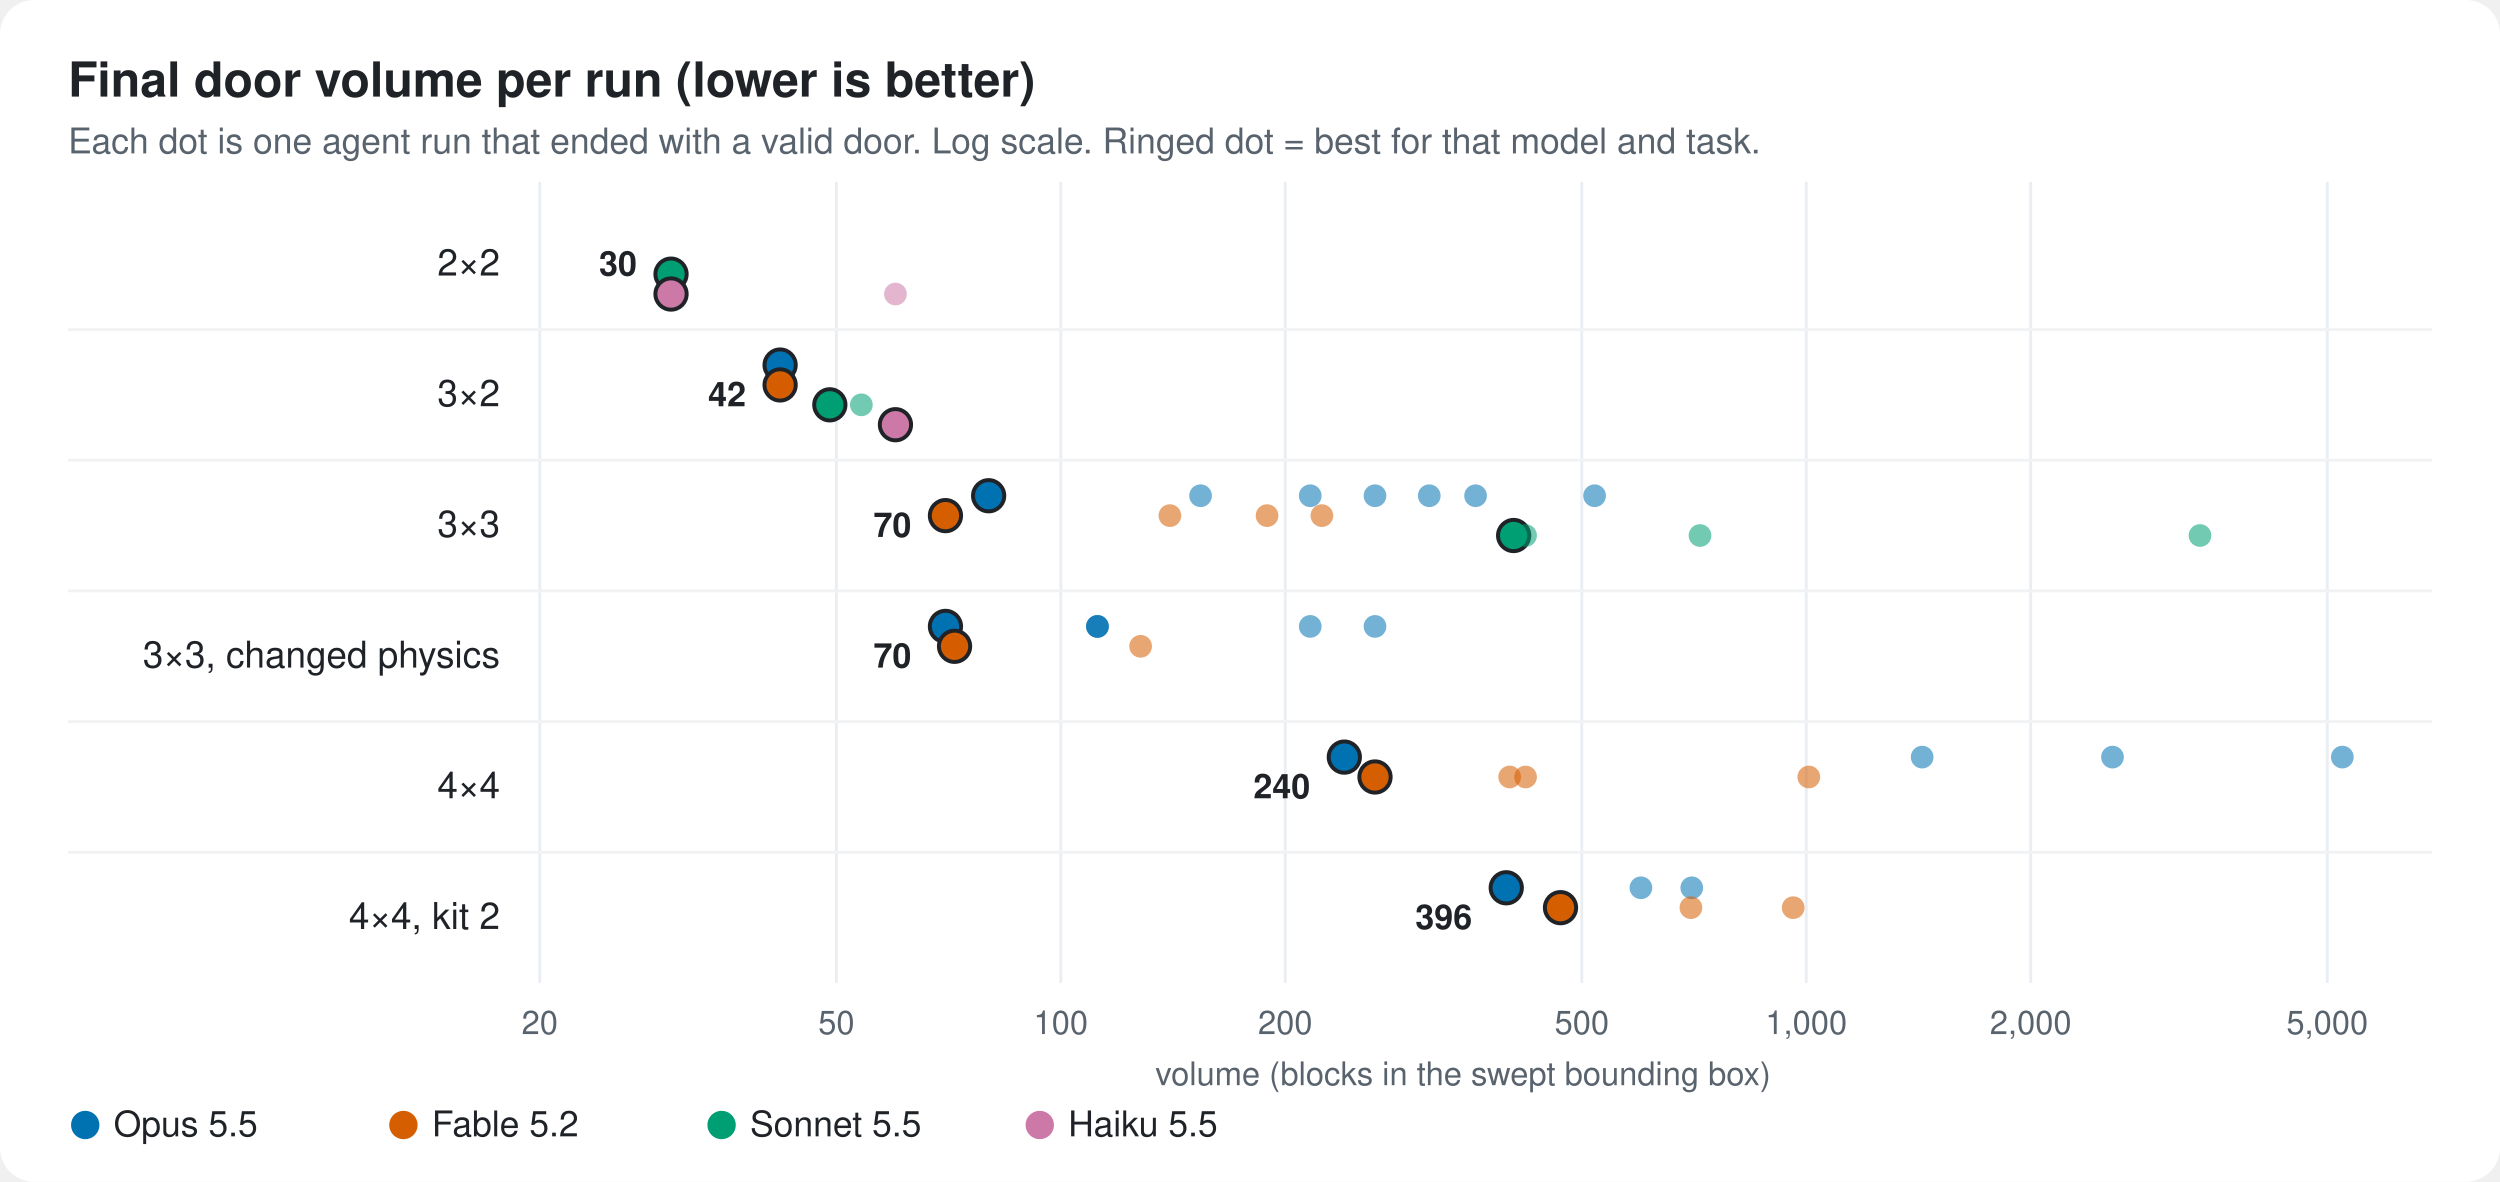
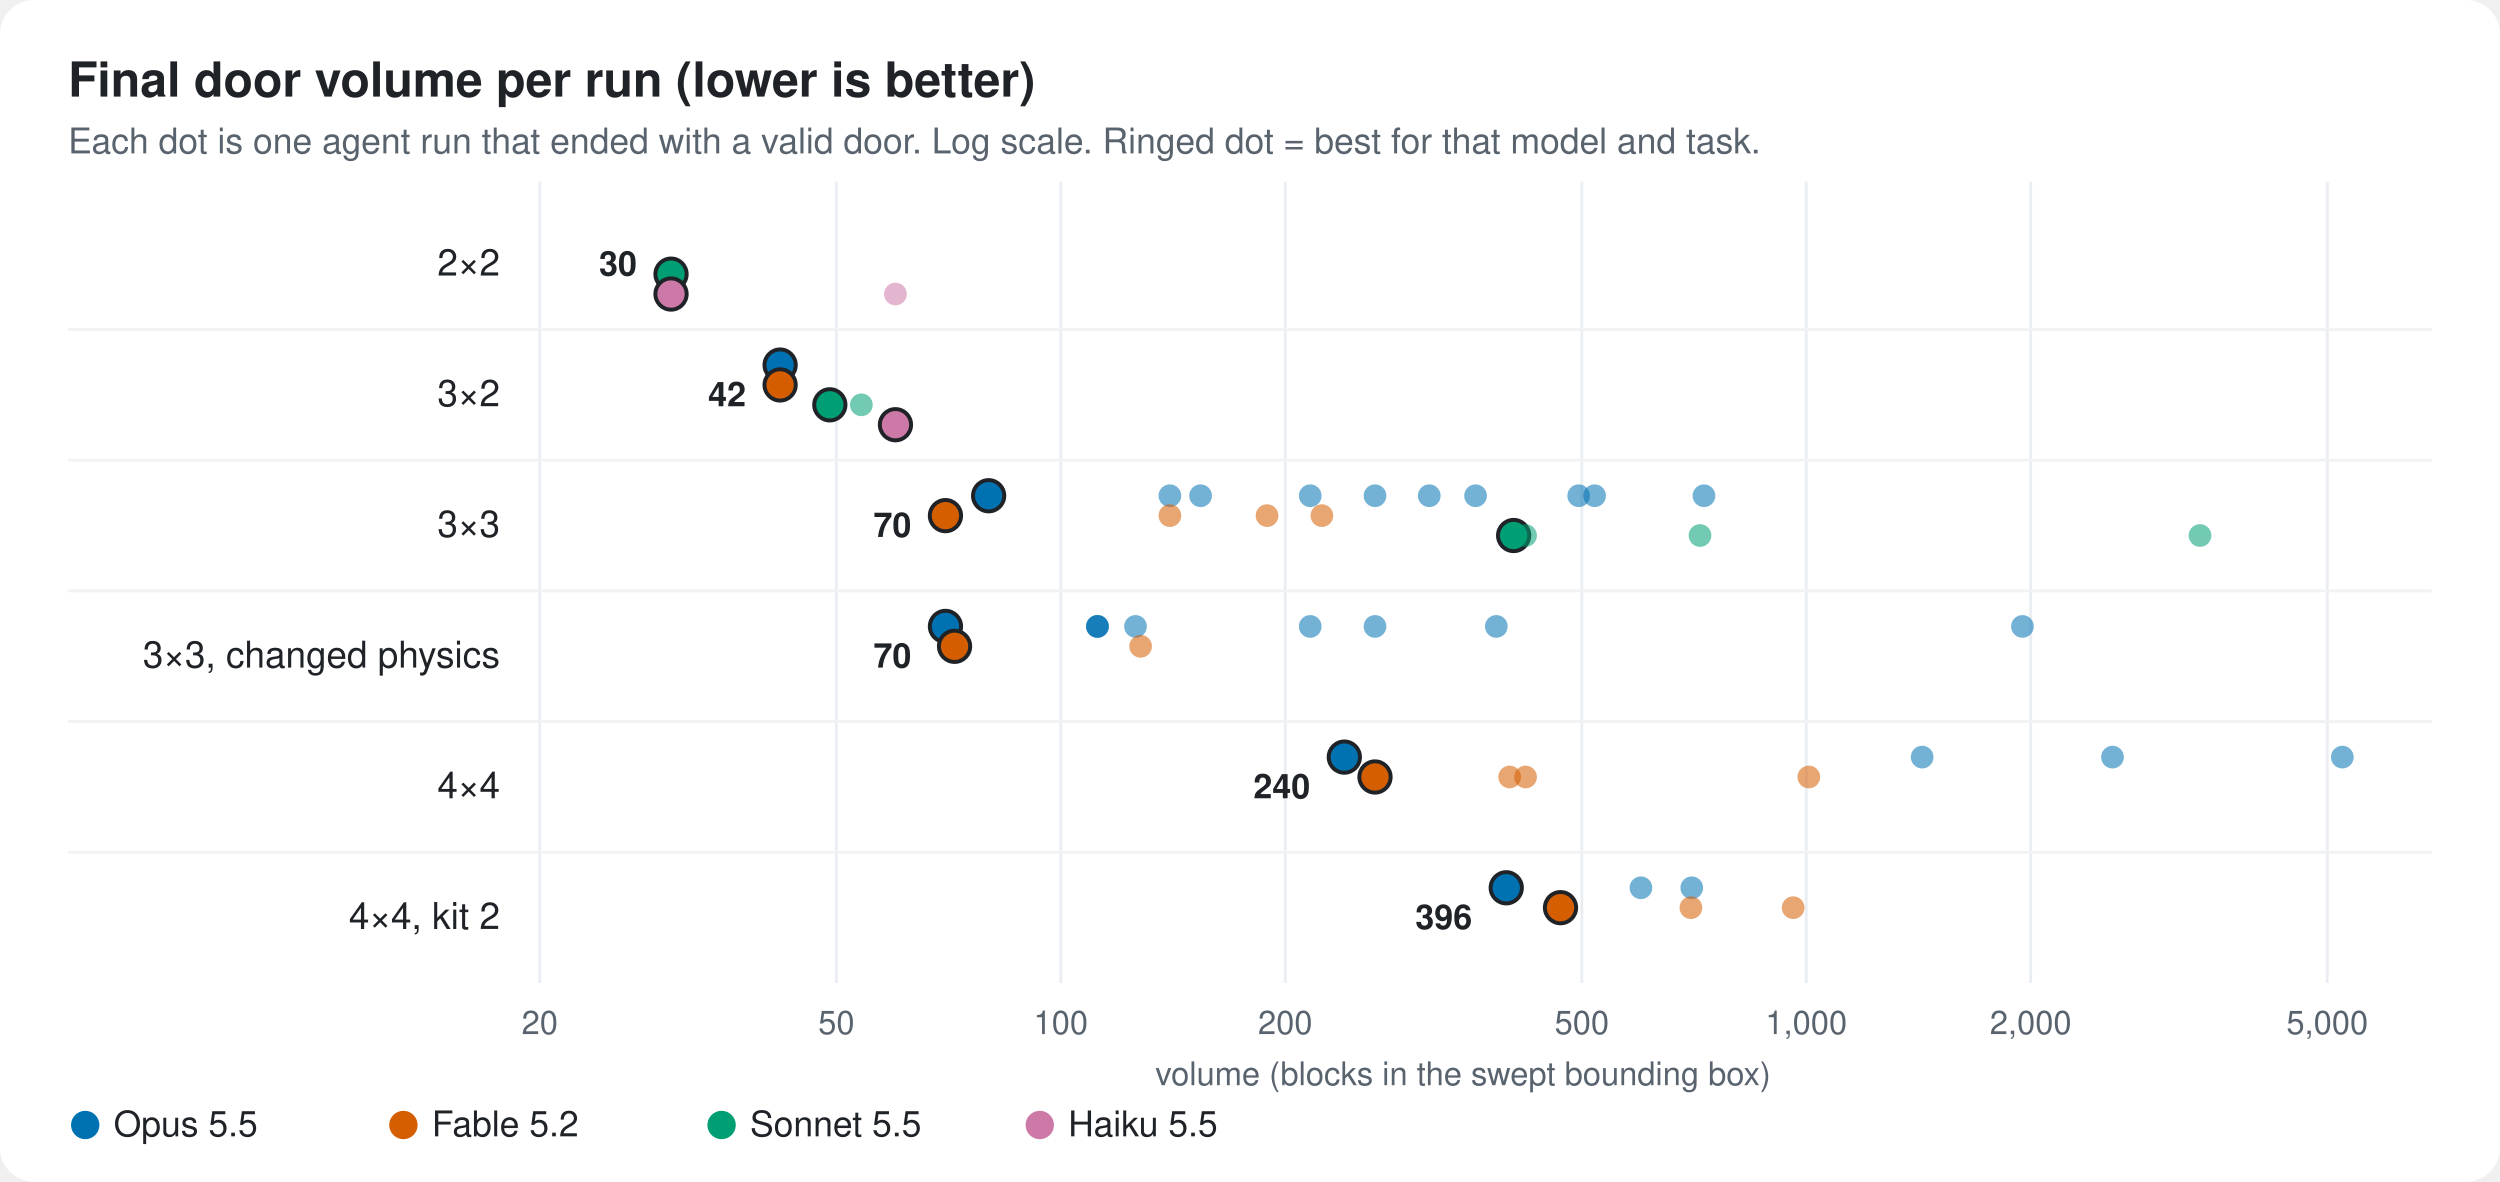
<svg xmlns="http://www.w3.org/2000/svg" viewBox="0 0 880 416" width="880" height="416" font-family="-apple-system,Segoe UI,Helvetica,Arial,sans-serif">
  <rect width="880" height="416" rx="12" fill="#ffffff" />
  <text x="24" y="34" font-size="17" font-weight="600" fill="#1f2328">Final door volume per run (lower is better)</text>
  <text x="24" y="54" font-size="12.5" fill="#59636e">Each dot is one agent run that ended with a valid door. Log scale. Ringed dot = best for that model and task.</text>
  <line x1="190.0" y1="64" x2="190.0" y2="346" stroke="#eaeef2" stroke-width="1" />
  <text x="190.0" y="364" font-size="11.5" fill="#59636e" text-anchor="middle">20</text>
  <line x1="294.4" y1="64" x2="294.4" y2="346" stroke="#eaeef2" stroke-width="1" />
  <text x="294.4" y="364" font-size="11.5" fill="#59636e" text-anchor="middle">50</text>
  <line x1="373.4" y1="64" x2="373.4" y2="346" stroke="#eaeef2" stroke-width="1" />
  <text x="373.4" y="364" font-size="11.5" fill="#59636e" text-anchor="middle">100</text>
  <line x1="452.4" y1="64" x2="452.4" y2="346" stroke="#eaeef2" stroke-width="1" />
  <text x="452.4" y="364" font-size="11.5" fill="#59636e" text-anchor="middle">200</text>
  <line x1="556.8" y1="64" x2="556.8" y2="346" stroke="#eaeef2" stroke-width="1" />
  <text x="556.8" y="364" font-size="11.5" fill="#59636e" text-anchor="middle">500</text>
  <line x1="635.8" y1="64" x2="635.8" y2="346" stroke="#eaeef2" stroke-width="1" />
  <text x="635.8" y="364" font-size="11.5" fill="#59636e" text-anchor="middle">1,000</text>
  <line x1="714.8" y1="64" x2="714.8" y2="346" stroke="#eaeef2" stroke-width="1" />
  <text x="714.8" y="364" font-size="11.5" fill="#59636e" text-anchor="middle">2,000</text>
  <line x1="819.2" y1="64" x2="819.2" y2="346" stroke="#eaeef2" stroke-width="1" />
  <text x="819.2" y="364" font-size="11.5" fill="#59636e" text-anchor="middle">5,000</text>
  <text x="515" y="382" font-size="11.5" fill="#59636e" text-anchor="middle">volume (blocks in the swept bounding box)</text>
  <text x="176" y="97.0" font-size="13" fill="#1f2328" text-anchor="end">2×2</text>
  <text x="224.2" y="97.0" font-size="12" font-weight="600" fill="#1f2328" text-anchor="end">30</text>
  <circle cx="236.2" cy="96.5" r="5.5" fill="#009E73" fill-opacity="1" stroke="#1f2328" stroke-width="1.4" />
  <circle cx="236.2" cy="103.5" r="5.5" fill="#CC79A7" fill-opacity="1" stroke="#1f2328" stroke-width="1.4" />
  <circle cx="315.2" cy="103.5" r="4" fill="#CC79A7" fill-opacity="0.55" />
  <text x="176" y="143.0" font-size="13" fill="#1f2328" text-anchor="end">3×2</text>
  <line x1="24" y1="116" x2="856" y2="116" stroke="#f0f2f4" />
  <text x="262.6" y="143.0" font-size="12" font-weight="600" fill="#1f2328" text-anchor="end">42</text>
  <circle cx="274.6" cy="128.5" r="5.5" fill="#0072B2" fill-opacity="1" stroke="#1f2328" stroke-width="1.4" />
  <circle cx="274.6" cy="128.5" r="4" fill="#0072B2" fill-opacity="0.55" />
  <circle cx="274.6" cy="135.5" r="5.5" fill="#D55E00" fill-opacity="1" stroke="#1f2328" stroke-width="1.4" />
  <circle cx="274.6" cy="135.5" r="4" fill="#D55E00" fill-opacity="0.55" />
  <circle cx="292.1" cy="142.5" r="5.5" fill="#009E73" fill-opacity="1" stroke="#1f2328" stroke-width="1.4" />
  <circle cx="303.2" cy="142.5" r="4" fill="#009E73" fill-opacity="0.55" />
  <circle cx="315.2" cy="149.5" r="5.5" fill="#CC79A7" fill-opacity="1" stroke="#1f2328" stroke-width="1.4" />
  <text x="176" y="189.0" font-size="13" fill="#1f2328" text-anchor="end">3×3</text>
  <line x1="24" y1="162" x2="856" y2="162" stroke="#f0f2f4" />
  <text x="320.8" y="189.0" font-size="12" font-weight="600" fill="#1f2328" text-anchor="end">70</text>
  <circle cx="348.0" cy="174.5" r="5.5" fill="#0072B2" fill-opacity="1" stroke="#1f2328" stroke-width="1.4" />
+   <circle cx="411.8" cy="174.5" r="4" fill="#0072B2" fill-opacity="0.55" />
  <circle cx="422.6" cy="174.5" r="4" fill="#0072B2" fill-opacity="0.55" />
  <circle cx="461.2" cy="174.5" r="4" fill="#0072B2" fill-opacity="0.55" />
  <circle cx="484.0" cy="174.5" r="4" fill="#0072B2" fill-opacity="0.55" />
  <circle cx="503.1" cy="174.5" r="4" fill="#0072B2" fill-opacity="0.55" />
  <circle cx="519.4" cy="174.5" r="4" fill="#0072B2" fill-opacity="0.55" />
+   <circle cx="555.7" cy="174.5" r="4" fill="#0072B2" fill-opacity="0.55" />
  <circle cx="561.3" cy="174.5" r="4" fill="#0072B2" fill-opacity="0.55" />
+   <circle cx="599.8" cy="174.5" r="4" fill="#0072B2" fill-opacity="0.55" />
  <circle cx="332.8" cy="181.5" r="5.5" fill="#D55E00" fill-opacity="1" stroke="#1f2328" stroke-width="1.4" />
  <circle cx="411.8" cy="181.5" r="4" fill="#D55E00" fill-opacity="0.55" />
  <circle cx="446.0" cy="181.5" r="4" fill="#D55E00" fill-opacity="0.55" />
  <circle cx="465.3" cy="181.5" r="4" fill="#D55E00" fill-opacity="0.55" />
  <circle cx="532.8" cy="188.5" r="5.5" fill="#009E73" fill-opacity="1" stroke="#1f2328" stroke-width="1.4" />
  <circle cx="537.0" cy="188.5" r="4" fill="#009E73" fill-opacity="0.55" />
  <circle cx="598.4" cy="188.5" r="4" fill="#009E73" fill-opacity="0.55" />
  <circle cx="774.4" cy="188.5" r="4" fill="#009E73" fill-opacity="0.55" />
  <text x="176" y="235.0" font-size="13" fill="#1f2328" text-anchor="end">3×3, changed physics</text>
  <line x1="24" y1="208" x2="856" y2="208" stroke="#f0f2f4" />
  <text x="320.8" y="235.0" font-size="12" font-weight="600" fill="#1f2328" text-anchor="end">70</text>
  <circle cx="332.8" cy="220.5" r="5.5" fill="#0072B2" fill-opacity="1" stroke="#1f2328" stroke-width="1.4" />
  <circle cx="386.3" cy="220.5" r="4" fill="#0072B2" fill-opacity="0.55" />
  <circle cx="386.3" cy="220.5" r="4" fill="#0072B2" fill-opacity="0.55" />
  <circle cx="386.3" cy="220.5" r="4" fill="#0072B2" fill-opacity="0.55" />
+   <circle cx="399.7" cy="220.5" r="4" fill="#0072B2" fill-opacity="0.55" />
  <circle cx="461.2" cy="220.5" r="4" fill="#0072B2" fill-opacity="0.55" />
  <circle cx="484.0" cy="220.5" r="4" fill="#0072B2" fill-opacity="0.55" />
+   <circle cx="526.7" cy="220.5" r="4" fill="#0072B2" fill-opacity="0.55" />
+   <circle cx="711.9" cy="220.5" r="4" fill="#0072B2" fill-opacity="0.55" />
  <circle cx="336.0" cy="227.5" r="5.5" fill="#D55E00" fill-opacity="1" stroke="#1f2328" stroke-width="1.4" />
  <circle cx="336.0" cy="227.5" r="4" fill="#D55E00" fill-opacity="0.55" />
  <circle cx="401.5" cy="227.5" r="4" fill="#D55E00" fill-opacity="0.55" />
  <text x="176" y="281.0" font-size="13" fill="#1f2328" text-anchor="end">4×4</text>
  <line x1="24" y1="254" x2="856" y2="254" stroke="#f0f2f4" />
  <text x="461.2" y="281.0" font-size="12" font-weight="600" fill="#1f2328" text-anchor="end">240</text>
  <circle cx="473.2" cy="266.5" r="5.5" fill="#0072B2" fill-opacity="1" stroke="#1f2328" stroke-width="1.4" />
  <circle cx="676.6" cy="266.5" r="4" fill="#0072B2" fill-opacity="0.55" />
  <circle cx="743.6" cy="266.5" r="4" fill="#0072B2" fill-opacity="0.55" />
  <circle cx="824.5" cy="266.5" r="4" fill="#0072B2" fill-opacity="0.55" />
  <circle cx="484.0" cy="273.5" r="5.5" fill="#D55E00" fill-opacity="1" stroke="#1f2328" stroke-width="1.4" />
  <circle cx="531.4" cy="273.5" r="4" fill="#D55E00" fill-opacity="0.55" />
  <circle cx="537.0" cy="273.5" r="4" fill="#D55E00" fill-opacity="0.55" />
  <circle cx="636.7" cy="273.5" r="4" fill="#D55E00" fill-opacity="0.55" />
  <text x="176" y="327.0" font-size="13" fill="#1f2328" text-anchor="end">4×4, kit 2</text>
  <line x1="24" y1="300" x2="856" y2="300" stroke="#f0f2f4" />
  <text x="518.2" y="327.0" font-size="12" font-weight="600" fill="#1f2328" text-anchor="end">396</text>
  <circle cx="530.2" cy="312.5" r="5.5" fill="#0072B2" fill-opacity="1" stroke="#1f2328" stroke-width="1.4" />
  <circle cx="577.6" cy="312.5" r="4" fill="#0072B2" fill-opacity="0.55" />
  <circle cx="595.5" cy="312.5" r="4" fill="#0072B2" fill-opacity="0.55" />
  <circle cx="549.3" cy="319.5" r="5.5" fill="#D55E00" fill-opacity="1" stroke="#1f2328" stroke-width="1.4" />
  <circle cx="595.2" cy="319.5" r="4" fill="#D55E00" fill-opacity="0.55" />
  <circle cx="631.2" cy="319.5" r="4" fill="#D55E00" fill-opacity="0.55" />
  <circle cx="30" cy="396" r="5" fill="#0072B2" />
  <text x="40" y="400" font-size="12.5" fill="#1f2328">Opus 5.5</text>
  <circle cx="142" cy="396" r="5" fill="#D55E00" />
  <text x="152" y="400" font-size="12.5" fill="#1f2328">Fable 5.2</text>
  <circle cx="254" cy="396" r="5" fill="#009E73" />
  <text x="264" y="400" font-size="12.5" fill="#1f2328">Sonnet 5.5</text>
  <circle cx="366" cy="396" r="5" fill="#CC79A7" />
  <text x="376" y="400" font-size="12.5" fill="#1f2328">Haiku 5.5</text>
</svg>
